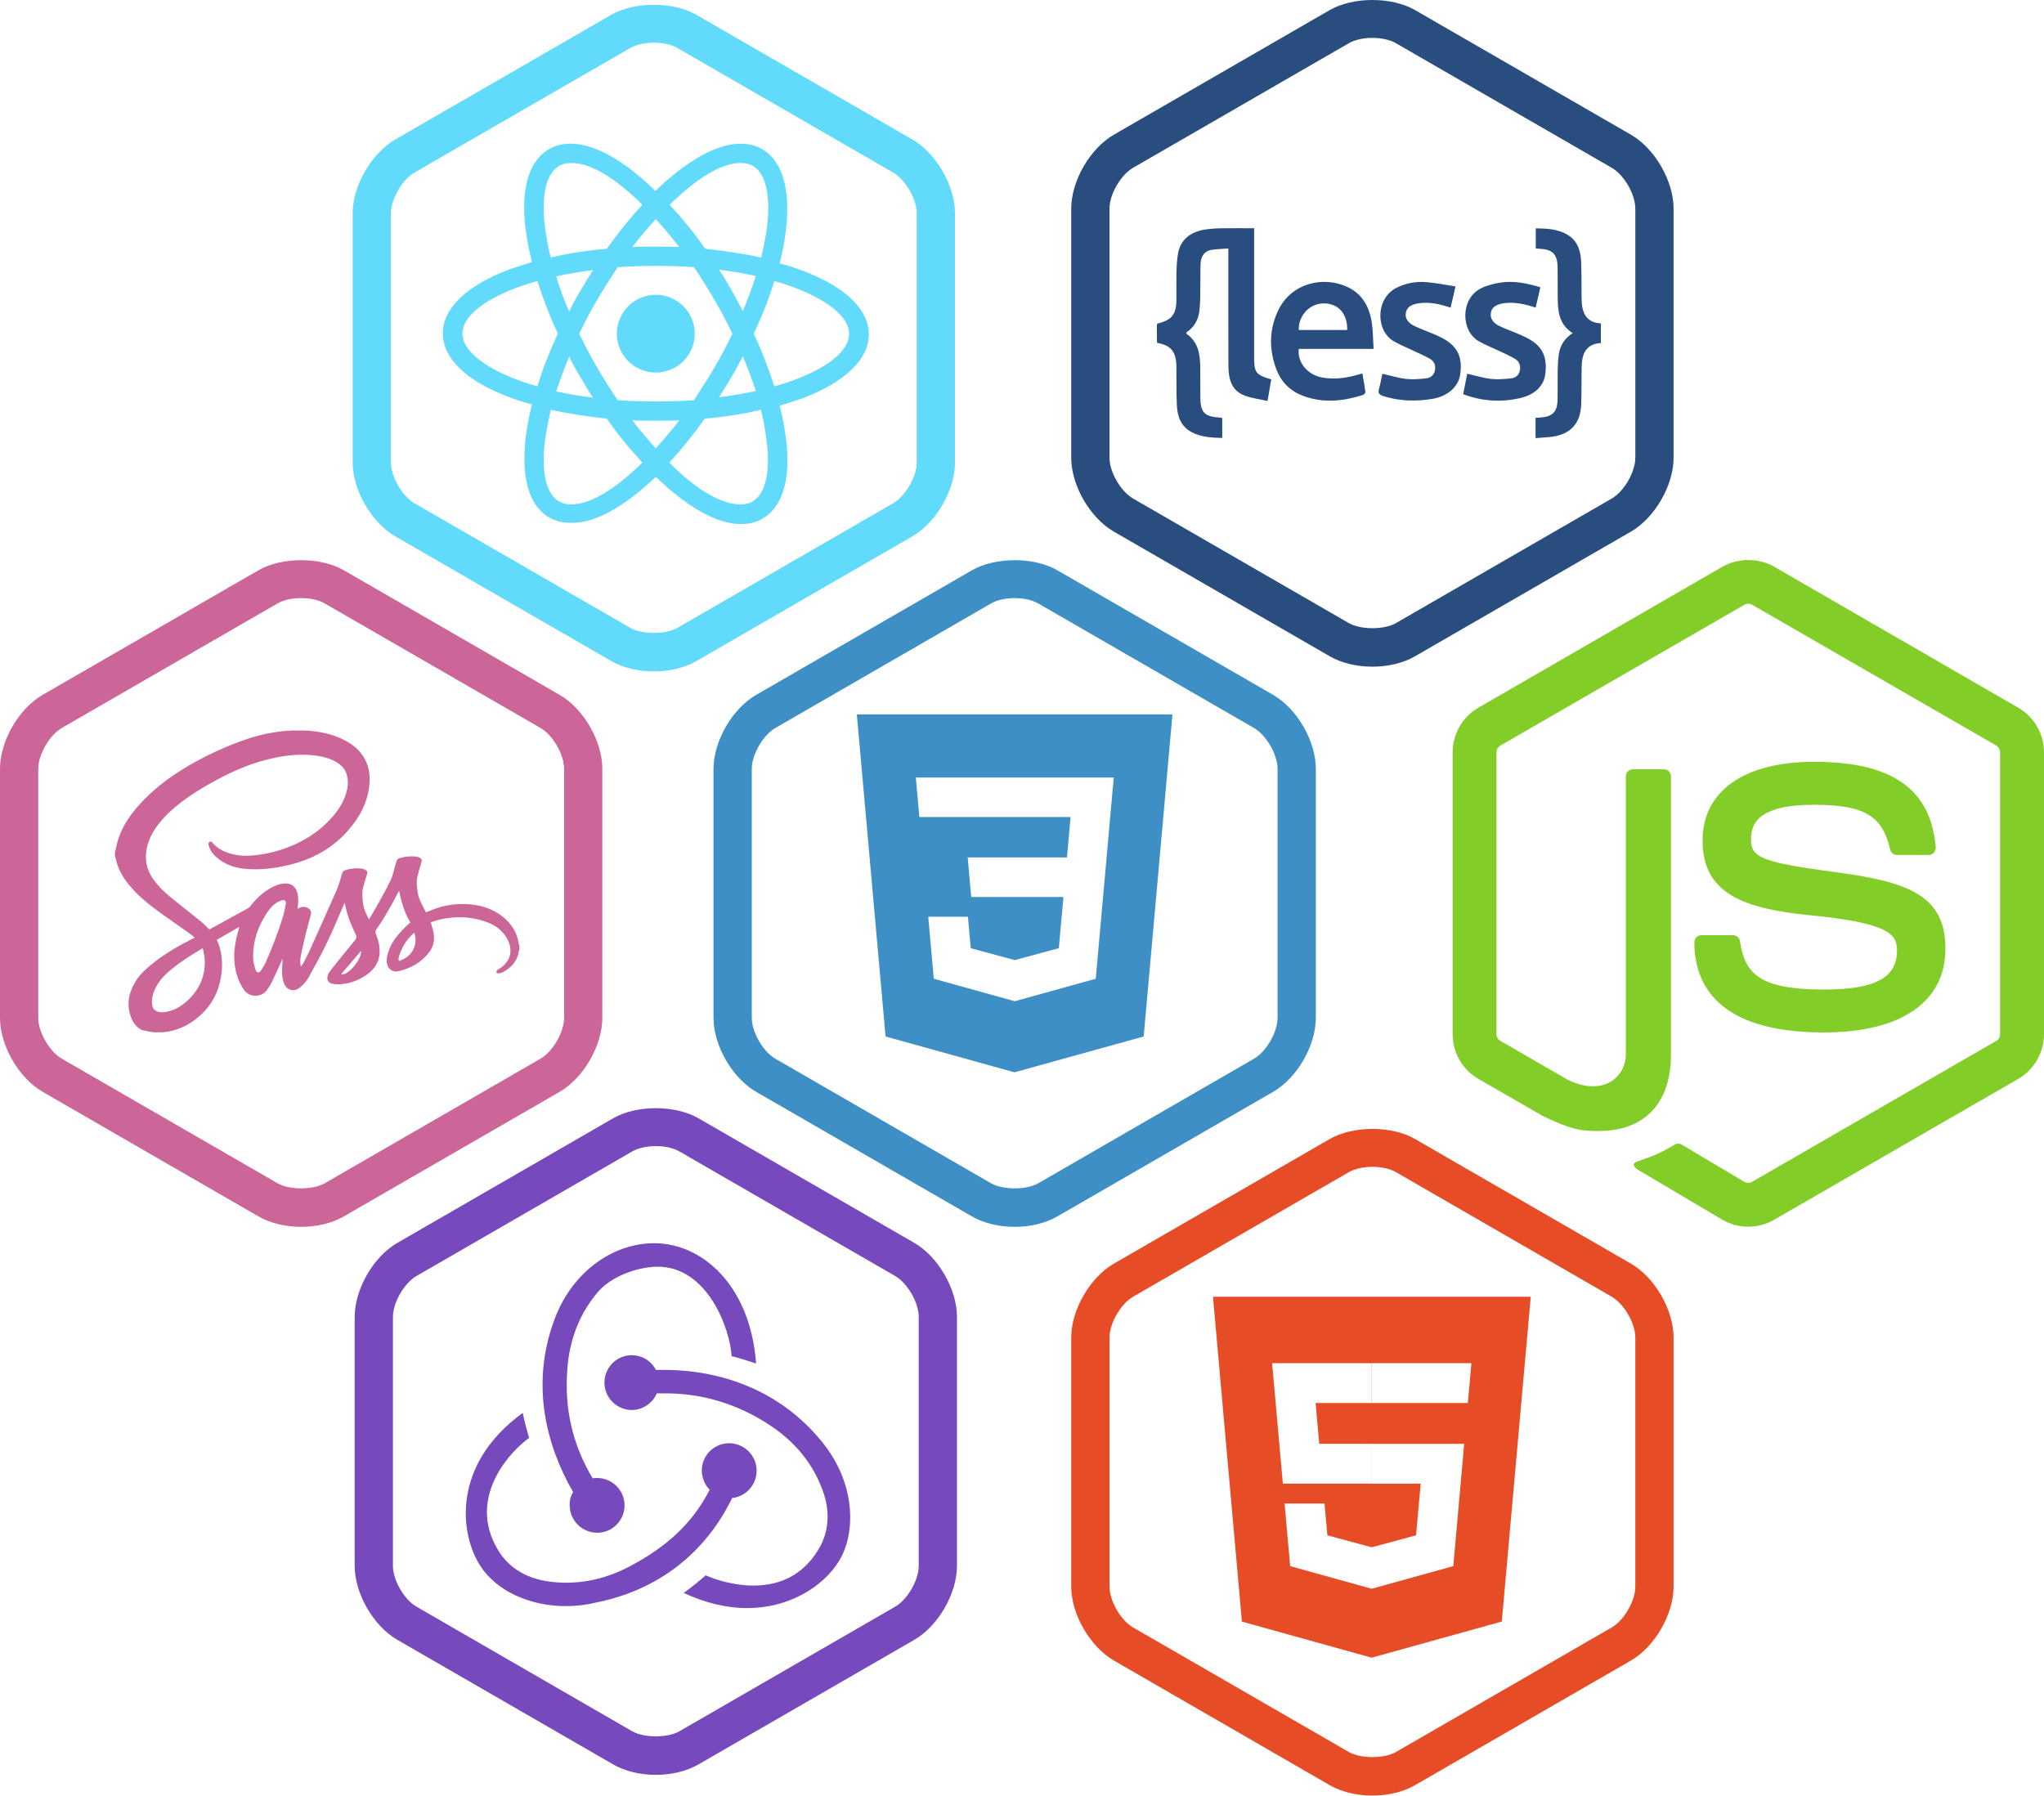
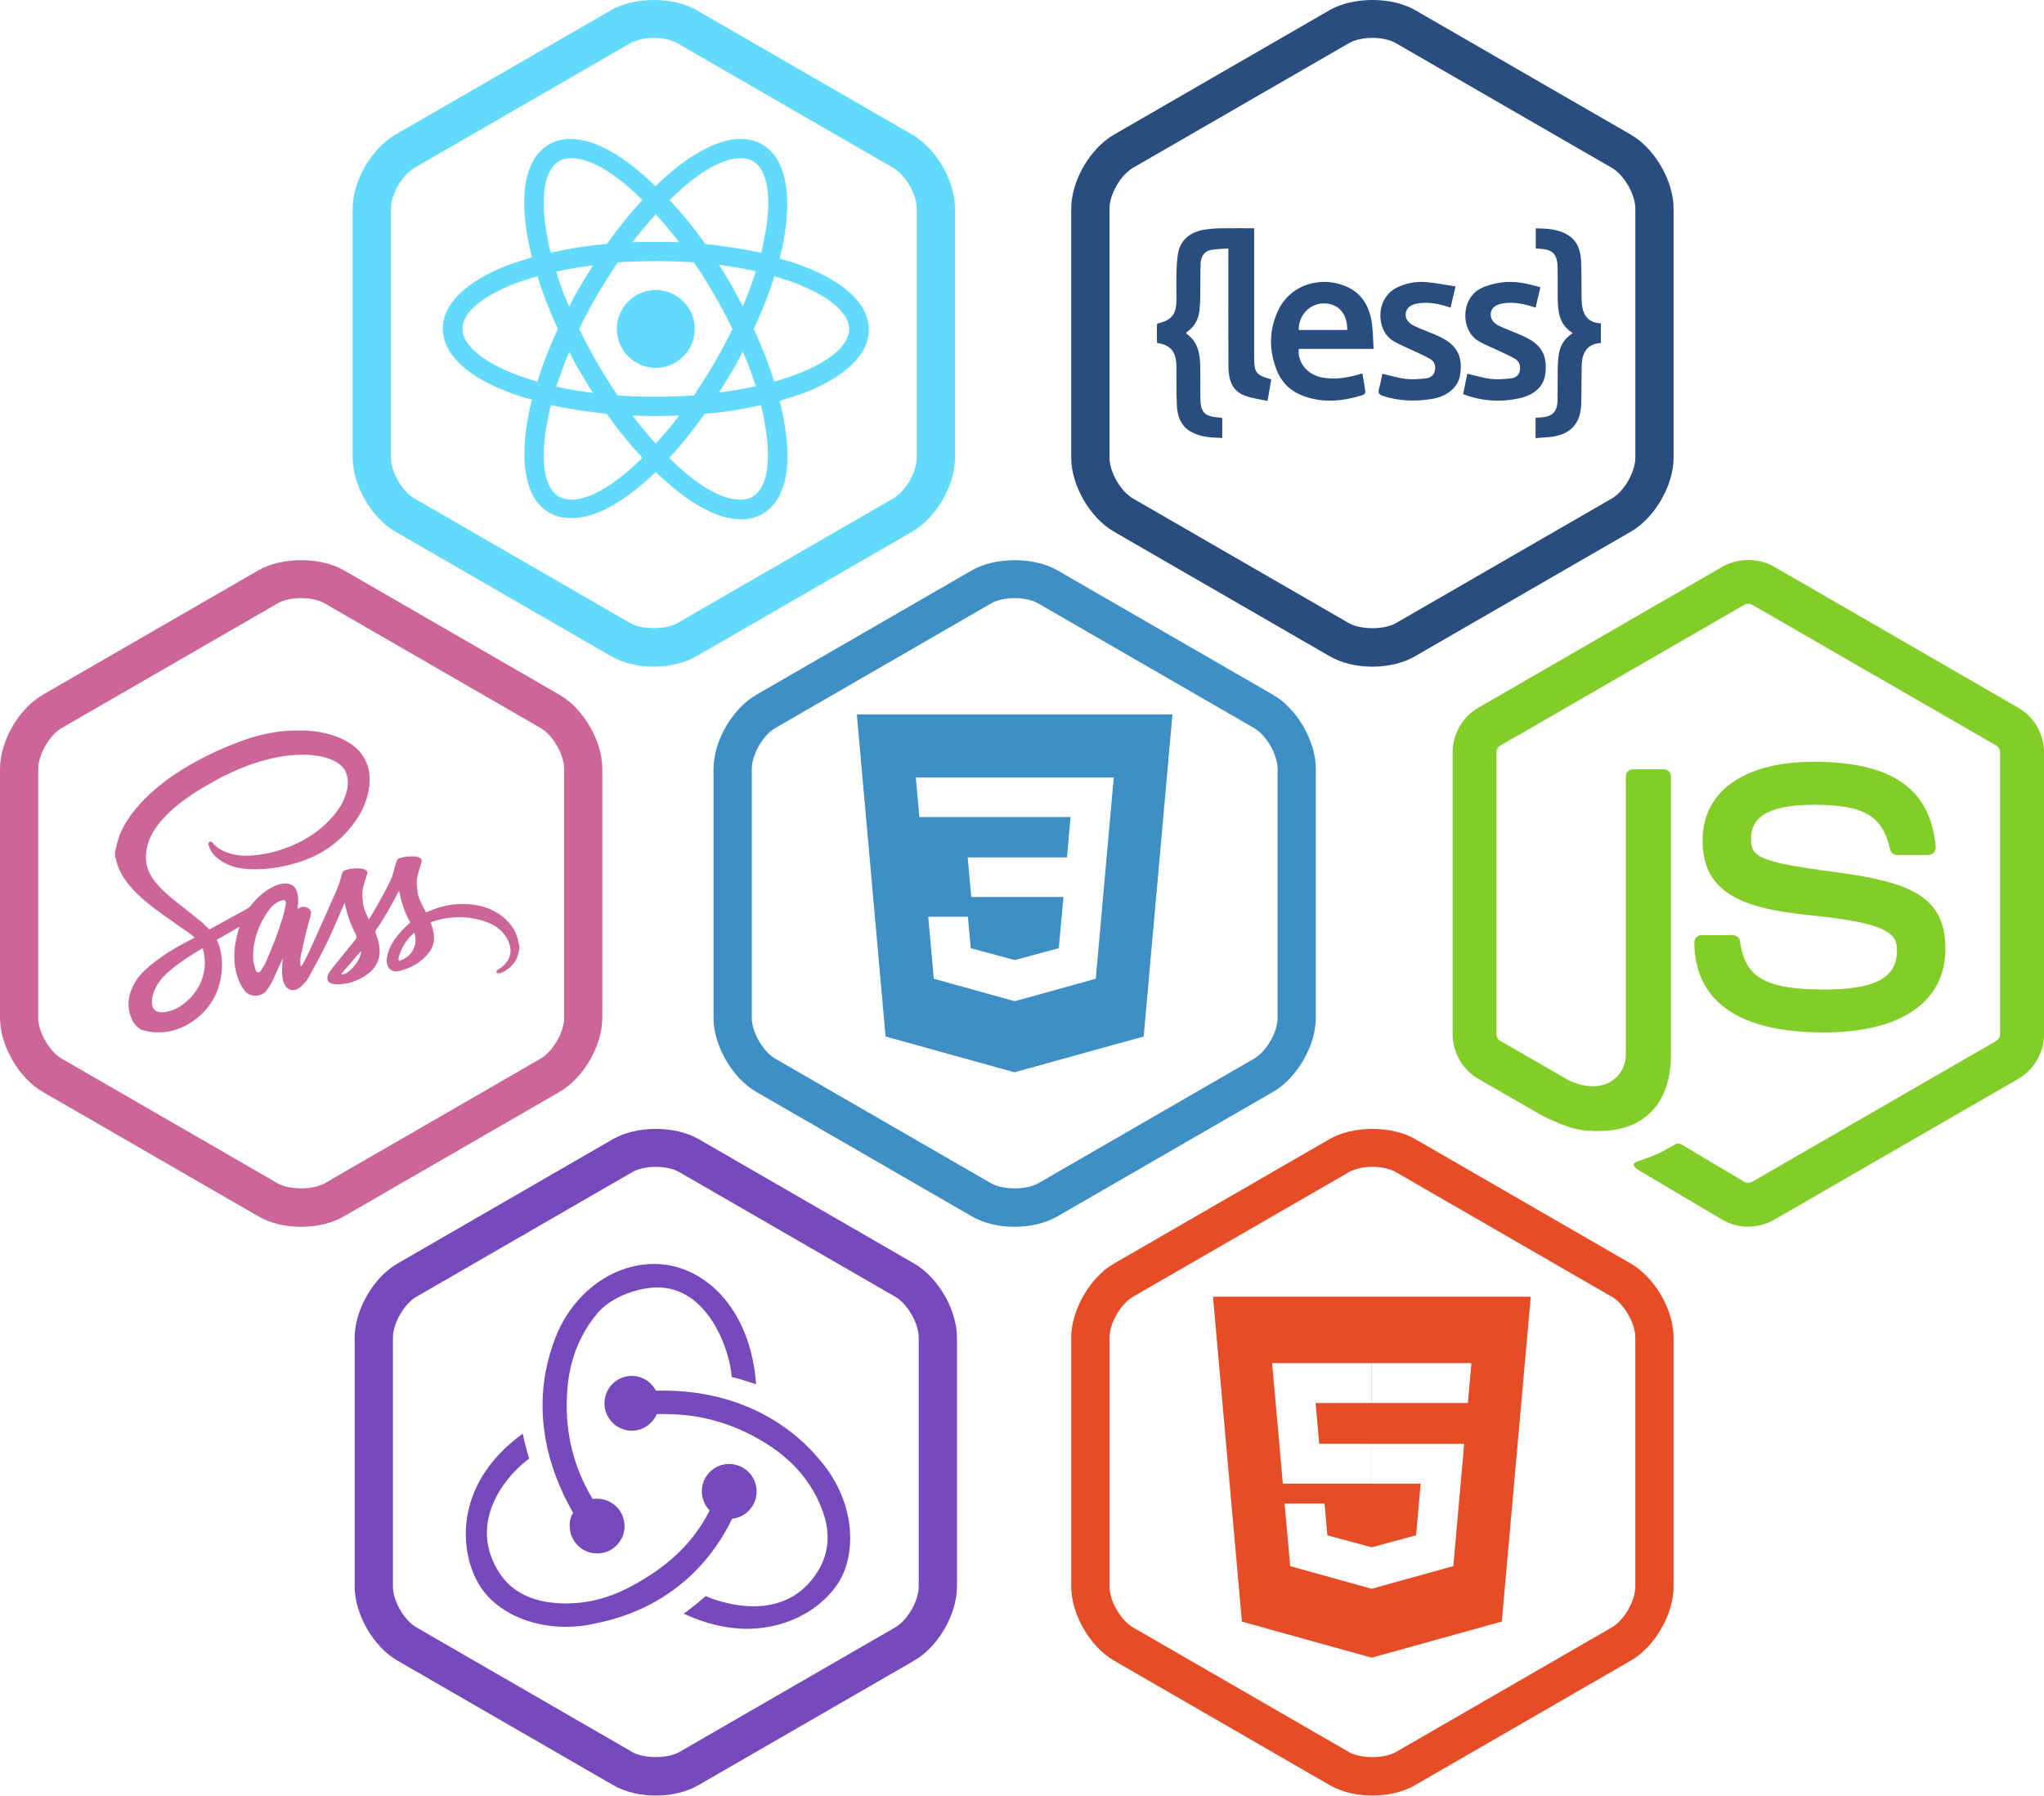
<svg xmlns="http://www.w3.org/2000/svg" version="1.1" id="Layer_1" x="0px" y="0px" width="455.273px" height="400px" viewBox="0 0 455.273 400" enable-background="new 0 0 455.273 400" xml:space="preserve">
  <g>
-     <path fill="#61DAFB" d="M145.633,149.574c-3.531,0-6.908-0.826-9.513-2.329l-48.057-27.75c-5.333-3.081-9.507-10.313-9.507-16.471   V47.531c0-6.158,4.175-13.392,9.507-16.47L136.12,3.312c5.213-3.002,13.814-3.002,19.022,0l48.054,27.749   c5.335,3.079,9.515,10.313,9.515,16.47v55.493c0,6.157-4.18,13.39-9.515,16.471l-48.054,27.75   C152.537,148.748,149.165,149.574,145.633,149.574z M145.633,9.508c-2.029,0-3.944,0.431-5.25,1.185L92.325,38.438   c-2.748,1.588-5.248,5.917-5.248,9.093v55.493c0,3.176,2.5,7.505,5.248,9.087l48.059,27.755c2.611,1.503,7.886,1.503,10.499,0   l48.051-27.755c2.756-1.582,5.258-5.911,5.258-9.087V47.531c0-3.176-2.502-7.505-5.258-9.093l-48.051-27.746   C149.576,9.938,147.667,9.508,145.633,9.508z" />
+     <path fill="#61DAFB" d="M145.633,148.513c-3.531,0-6.908-0.826-9.513-2.328l-48.057-27.75c-5.333-3.081-9.507-10.313-9.507-16.471   V46.471c0-6.158,4.175-13.392,9.507-16.47L136.12,2.252c5.213-3.002,13.814-3.002,19.022,0L203.197,30   c5.335,3.079,9.515,10.313,9.515,16.47v55.493c0,6.157-4.18,13.39-9.515,16.471l-48.054,27.75   C152.537,147.687,149.165,148.513,145.633,148.513z M145.633,8.448c-2.029,0-3.944,0.431-5.25,1.185L92.325,37.378   c-2.748,1.588-5.248,5.917-5.248,9.093v55.493c0,3.176,2.5,7.505,5.248,9.087l48.059,27.755c2.611,1.502,7.886,1.502,10.499,0   l48.051-27.755c2.756-1.582,5.258-5.911,5.258-9.087V46.471c0-3.176-2.502-7.505-5.258-9.093L150.882,9.632   C149.576,8.878,147.667,8.448,145.633,8.448z" />
    <g>
-       <path fill="#61DAFB" d="M154.746,74.333c0,4.791-3.887,8.667-8.673,8.667c-4.783,0-8.675-3.876-8.675-8.667    c0-4.786,3.892-8.668,8.675-8.668C150.859,65.665,154.746,69.547,154.746,74.333z" />
-       <path fill="#61DAFB" d="M146.072,106.212c6.807,6.618,13.512,10.536,18.922,10.536c1.771,0,3.453-0.377,4.849-1.213    c4.836-2.797,6.622-9.791,4.933-19.762c-0.277-1.771-0.649-3.545-1.113-5.412c1.863-0.558,3.541-1.117,5.219-1.674    c9.423-3.636,14.634-8.668,14.634-14.164c0-5.597-5.211-10.628-14.634-14.175c-1.678-0.644-3.355-1.214-5.219-1.673    c0.464-1.859,0.836-3.639,1.113-5.408c1.587-10.164-0.177-17.246-5.028-20.044c-1.396-0.836-3.076-1.21-4.844-1.21    c-5.319,0-12.124,3.916-18.923,10.53c-6.712-6.615-13.429-10.53-18.831-10.53c-1.771,0-3.448,0.374-4.851,1.21    c-4.843,2.798-6.604,9.795-4.932,19.765c0.277,1.769,0.654,3.542,1.122,5.405c-1.866,0.556-3.542,1.117-5.226,1.676    c-9.414,3.64-14.631,8.675-14.631,14.169c0,5.593,5.217,10.624,14.631,14.168c1.683,0.656,3.359,1.211,5.226,1.678    c-0.468,1.865-0.845,3.63-1.122,5.403c-1.583,9.979,0.181,17.067,4.932,19.763c1.408,0.841,3.079,1.221,4.851,1.221    C132.558,116.647,139.276,112.738,146.072,106.212L146.072,106.212z M140.851,93.627c1.681,0.094,3.455,0.094,5.216,0.094    c1.771,0,3.544,0,5.221-0.094c-1.677,2.241-3.449,4.289-5.221,6.243C144.292,97.916,142.532,95.868,140.851,93.627z     M129.294,84.03c0.932,1.585,1.771,3.075,2.8,4.564c-2.891-0.366-5.595-0.836-8.202-1.394c0.838-2.519,1.772-5.127,2.89-7.741    c0.75,1.493,1.58,3.073,2.513,4.559V84.03z M123.885,61.564c2.609-0.563,5.315-1.031,8.205-1.399    c-0.932,1.489-1.864,2.982-2.796,4.564c-0.943,1.587-1.779,3.077-2.513,4.66c-1.218-2.7-2.151-5.311-2.896-7.828V61.564z     M129.013,74.333c1.212-2.516,2.516-5.034,4.005-7.546c1.408-2.425,2.991-4.845,4.569-7.277c2.804-0.186,5.596-0.277,8.484-0.277    c2.982,0,5.786,0.091,8.489,0.277c1.679,2.432,3.163,4.852,4.564,7.277c1.497,2.512,2.793,5.03,4.009,7.546    c-1.216,2.516-2.512,5.033-4.009,7.553c-1.401,2.419-2.977,4.844-4.564,7.272c-2.8,0.185-5.592,0.271-8.489,0.271    c-2.98,0-5.779-0.086-8.484-0.271c-1.671-2.428-3.161-4.853-4.569-7.272C131.529,79.365,130.226,76.85,129.013,74.333    L129.013,74.333z M165.462,69.299l-2.516-4.662c-0.933-1.581-1.771-3.074-2.799-4.567c2.896,0.374,5.592,0.845,8.204,1.407    C167.516,64.086,166.577,66.689,165.462,69.299L165.462,69.299L165.462,69.299z M165.462,79.367    c1.114,2.611,2.054,5.219,2.89,7.739c-2.612,0.563-5.309,1.029-8.204,1.398c0.927-1.491,1.866-2.978,2.799-4.567    c0.847-1.395,1.682-2.979,2.516-4.563l0,0V79.367z M167.602,111.715c-0.745,0.468-1.676,0.653-2.698,0.653    c-4.567,0-10.259-3.732-15.85-9.317c2.707-2.894,5.319-6.156,7.93-9.793c4.386-0.375,8.575-1.028,12.494-1.961    c0.468,1.68,0.741,3.361,1.017,5.04C171.808,104.256,170.777,109.942,167.602,111.715L167.602,111.715z M172.458,62.59    c10.434,2.984,16.675,7.549,16.675,11.744c0,3.637-4.279,7.272-11.836,10.166c-1.487,0.552-3.161,1.116-4.837,1.575    c-1.206-3.823-2.705-7.738-4.568-11.741c1.863-4.006,3.461-7.918,4.568-11.744l0,0H172.458z M164.995,36.304    c1.021,0,1.862,0.175,2.699,0.646c3.083,1.777,4.198,7.368,2.894,15.38c-0.273,1.587-0.649,3.272-1.032,5.043    c-3.909-0.843-8.105-1.498-12.479-1.957c-2.527-3.643-5.235-6.901-7.925-9.797C154.737,40.127,160.423,36.304,164.995,36.304    L164.995,36.304z M151.288,55.038c-1.677-0.09-3.442-0.09-5.216-0.09c-1.767,0-3.541,0-5.211,0.09    c1.671-2.238,3.445-4.286,5.211-6.238C147.853,50.751,149.611,52.899,151.288,55.038L151.288,55.038z M124.538,36.951    c0.743-0.471,1.68-0.646,2.707-0.646c4.564,0,10.246,3.731,15.843,9.316c-2.704,2.891-5.316,6.149-7.921,9.797    c-4.386,0.371-8.575,1.019-12.495,1.957c-0.464-1.683-0.749-3.366-1.031-5.043c-1.298-7.913-0.272-13.505,2.894-15.38l0,0H124.538    z M119.697,86.075c-10.447-2.98-16.688-7.547-16.688-11.741c0-3.631,4.288-7.265,11.833-10.158    c1.495-0.558,3.17-1.119,4.854-1.579c1.203,3.819,2.699,7.731,4.555,11.737c-1.856,4.009-3.445,8.018-4.555,11.75V86.075z     M121.653,96.335c0.27-1.582,0.646-3.262,1.023-5.04c3.915,0.849,8.116,1.495,12.495,1.961c2.512,3.637,5.221,6.894,7.921,9.793    c-5.598,5.49-11.284,9.317-15.848,9.317c-1.026,0-1.866-0.185-2.707-0.653C121.368,109.942,120.352,104.256,121.653,96.335    L121.653,96.335z" />
+       <path fill="#61DAFB" d="M154.746,73.273c0,4.791-3.887,8.667-8.673,8.667c-4.783,0-8.675-3.876-8.675-8.667    c0-4.786,3.892-8.668,8.675-8.668C150.859,64.605,154.746,68.487,154.746,73.273z" />
+       <path fill="#61DAFB" d="M146.072,105.152c6.807,6.618,13.512,10.536,18.922,10.536c1.771,0,3.453-0.377,4.849-1.213    c4.836-2.797,6.622-9.791,4.933-19.762c-0.277-1.771-0.649-3.545-1.113-5.412c1.863-0.558,3.541-1.117,5.219-1.674    c9.423-3.636,14.634-8.668,14.634-14.164c0-5.597-5.211-10.628-14.634-14.175c-1.678-0.644-3.355-1.214-5.219-1.673    c0.464-1.859,0.836-3.639,1.113-5.408c1.587-10.164-0.177-17.246-5.028-20.044c-1.396-0.836-3.076-1.21-4.844-1.21    c-5.319,0-12.124,3.916-18.923,10.53c-6.712-6.615-13.429-10.53-18.831-10.53c-1.771,0-3.448,0.374-4.851,1.21    c-4.843,2.798-6.604,9.795-4.932,19.765c0.277,1.769,0.654,3.542,1.122,5.405c-1.866,0.556-3.542,1.117-5.226,1.676    c-9.414,3.64-14.631,8.675-14.631,14.169c0,5.593,5.217,10.624,14.631,14.168c1.683,0.656,3.359,1.211,5.226,1.678    c-0.468,1.865-0.845,3.63-1.122,5.403c-1.583,9.979,0.181,17.067,4.932,19.763c1.408,0.841,3.079,1.221,4.851,1.221    C132.558,115.587,139.276,111.678,146.072,105.152L146.072,105.152z M140.851,92.567c1.681,0.094,3.455,0.094,5.216,0.094    c1.771,0,3.544,0,5.221-0.094c-1.677,2.241-3.449,4.289-5.221,6.243C144.292,96.855,142.532,94.808,140.851,92.567z     M129.294,82.97c0.932,1.585,1.771,3.075,2.8,4.564c-2.891-0.366-5.595-0.836-8.202-1.394c0.838-2.519,1.772-5.127,2.89-7.741    c0.75,1.493,1.58,3.073,2.513,4.559V82.97z M123.885,60.504c2.609-0.563,5.315-1.031,8.205-1.399    c-0.932,1.489-1.864,2.982-2.796,4.564c-0.943,1.587-1.779,3.077-2.513,4.66c-1.218-2.7-2.151-5.311-2.896-7.828V60.504z     M129.013,73.273c1.212-2.516,2.516-5.034,4.005-7.546c1.408-2.425,2.991-4.845,4.569-7.277c2.804-0.186,5.596-0.277,8.484-0.277    c2.982,0,5.786,0.091,8.489,0.277c1.679,2.432,3.163,4.852,4.564,7.277c1.497,2.512,2.793,5.03,4.009,7.546    c-1.216,2.516-2.512,5.033-4.009,7.553c-1.401,2.419-2.977,4.844-4.564,7.272c-2.8,0.185-5.592,0.271-8.489,0.271    c-2.98,0-5.779-0.086-8.484-0.271c-1.671-2.428-3.161-4.853-4.569-7.272C131.529,78.305,130.226,75.79,129.013,73.273    L129.013,73.273z M165.462,68.239l-2.516-4.662c-0.933-1.581-1.771-3.074-2.799-4.567c2.896,0.374,5.592,0.845,8.204,1.407    C167.516,63.026,166.577,65.629,165.462,68.239L165.462,68.239L165.462,68.239z M165.462,78.307    c1.114,2.611,2.054,5.219,2.89,7.739c-2.612,0.563-5.309,1.029-8.204,1.398c0.927-1.491,1.866-2.978,2.799-4.567    c0.847-1.395,1.682-2.979,2.516-4.563l0,0V78.307z M167.602,110.655c-0.745,0.468-1.676,0.653-2.698,0.653    c-4.567,0-10.259-3.732-15.85-9.317c2.707-2.894,5.319-6.156,7.93-9.793c4.386-0.375,8.575-1.028,12.494-1.961    c0.468,1.68,0.741,3.361,1.017,5.04C171.808,103.196,170.777,108.882,167.602,110.655L167.602,110.655z M172.458,61.53    c10.434,2.984,16.675,7.549,16.675,11.744c0,3.637-4.279,7.272-11.836,10.166c-1.487,0.552-3.161,1.116-4.837,1.575    c-1.206-3.823-2.705-7.738-4.568-11.741c1.863-4.006,3.461-7.918,4.568-11.744l0,0H172.458z M164.995,35.244    c1.021,0,1.862,0.175,2.699,0.646c3.083,1.777,4.198,7.368,2.894,15.38c-0.273,1.587-0.649,3.272-1.032,5.043    c-3.909-0.843-8.105-1.498-12.479-1.957c-2.527-3.643-5.235-6.901-7.925-9.797C154.737,39.067,160.423,35.244,164.995,35.244    L164.995,35.244z M151.288,53.978c-1.677-0.09-3.442-0.09-5.216-0.09c-1.767,0-3.541,0-5.211,0.09    c1.671-2.238,3.445-4.286,5.211-6.238C147.853,49.691,149.611,51.839,151.288,53.978L151.288,53.978z M124.538,35.891    c0.743-0.471,1.68-0.646,2.707-0.646c4.564,0,10.246,3.731,15.843,9.316c-2.704,2.891-5.316,6.149-7.921,9.797    c-4.386,0.371-8.575,1.019-12.495,1.957c-0.464-1.683-0.749-3.366-1.031-5.043c-1.298-7.913-0.272-13.505,2.894-15.38l0,0H124.538    z M119.697,85.015c-10.447-2.98-16.688-7.547-16.688-11.741c0-3.631,4.288-7.265,11.833-10.158    c1.495-0.558,3.17-1.119,4.854-1.579c1.203,3.819,2.699,7.731,4.555,11.737c-1.856,4.009-3.445,8.018-4.555,11.75V85.015z     M121.653,95.275c0.27-1.582,0.646-3.262,1.023-5.04c3.915,0.849,8.116,1.495,12.495,1.961c2.512,3.637,5.221,6.894,7.921,9.793    c-5.598,5.49-11.284,9.317-15.848,9.317c-1.026,0-1.866-0.185-2.707-0.653C121.368,108.882,120.352,103.196,121.653,95.275    L121.653,95.275z" />
    </g>
  </g>
  <g>
-     <path fill="#764ABC" d="M146.074,395.383c-3.532,0-6.911-0.824-9.507-2.331l-48.061-27.746C83.175,362.233,79,354.995,79,348.833   v-55.492c0-6.155,4.175-13.388,9.507-16.468l48.061-27.751c5.197-3.003,13.814-3.003,19.017,0l48.059,27.751   c5.328,3.08,9.507,10.313,9.507,16.468v55.492c0,6.161-4.179,13.399-9.507,16.473l-48.059,27.746   C152.982,394.559,149.604,395.383,146.074,395.383z M146.074,255.319c-2.029,0-3.94,0.433-5.25,1.185l-48.056,27.748   c-2.748,1.586-5.247,5.916-5.247,9.09v55.492c0,3.178,2.499,7.507,5.247,9.087l48.056,27.755c2.615,1.503,7.887,1.503,10.498,0   l48.061-27.755c2.745-1.58,5.247-5.909,5.247-9.087v-55.492c0-3.174-2.502-7.504-5.247-9.09l-48.061-27.748   C150.015,255.751,148.103,255.319,146.074,255.319z" />
+     <path fill="#764ABC" d="M146.074,400c-3.532,0-6.911-0.824-9.507-2.331l-48.061-27.746C83.175,366.85,79,359.612,79,353.451   v-55.492c0-6.155,4.175-13.388,9.507-16.468l48.061-27.751c5.197-3.003,13.814-3.003,19.017,0l48.059,27.751   c5.328,3.08,9.507,10.313,9.507,16.468v55.492c0,6.161-4.179,13.399-9.507,16.473l-48.059,27.746   C152.982,399.176,149.604,400,146.074,400z M146.074,259.936c-2.029,0-3.94,0.433-5.25,1.185l-48.056,27.748   c-2.748,1.586-5.247,5.916-5.247,9.09v55.492c0,3.178,2.499,7.507,5.247,9.087l48.056,27.755c2.615,1.503,7.887,1.503,10.498,0   l48.061-27.755c2.745-1.58,5.247-5.909,5.247-9.087v-55.492c0-3.174-2.502-7.504-5.247-9.09l-48.061-27.748   C150.015,260.369,148.103,259.936,146.074,259.936z" />
    <g>
      <g>
-         <path fill="#764ABC" d="M163.074,333.712c3.16-0.327,5.556-3.047,5.45-6.314c-0.111-3.271-2.839-5.887-6.102-5.887h-0.222     c-3.372,0.116-5.993,2.94-5.883,6.317c0.113,1.64,0.764,3.052,1.747,4.04c-3.704,7.294-9.373,12.63-17.869,17.102     c-5.778,3.049-11.769,4.14-17.758,3.373c-4.906-0.65-8.72-2.831-11.12-6.429c-3.482-5.336-3.812-11.105-0.869-16.89     c2.072-4.135,5.34-7.189,7.409-8.713c-0.434-1.419-1.091-3.813-1.417-5.558c-15.793,11.44-14.164,26.917-9.369,34.216     c3.596,5.444,10.897,8.823,18.96,8.823c2.178,0,4.358-0.221,6.536-0.759C146.51,354.311,157.082,346.03,163.074,333.712z" />
-         <path fill="#764ABC" d="M182.251,320.201c-8.281-9.695-20.484-15.029-34.432-15.029h-1.741c-0.981-1.965-3.054-3.272-5.339-3.272     h-0.22c-3.376,0.109-5.991,2.936-5.883,6.321c0.111,3.267,2.835,5.882,6.103,5.882h0.217c2.399-0.108,4.468-1.636,5.336-3.705     h1.959c8.286,0,16.128,2.404,23.208,7.082c5.455,3.595,9.375,8.276,11.551,13.952c1.856,4.57,1.745,9.037-0.213,12.85     c-3.051,5.774-8.174,8.938-14.932,8.938c-4.356,0-8.497-1.309-10.679-2.283c-1.195,1.084-3.375,2.824-4.902,3.922     c4.688,2.178,9.481,3.373,14.058,3.373c10.461,0,18.192-5.773,21.136-11.55C190.642,340.361,190.425,329.468,182.251,320.201z" />
-         <path fill="#764ABC" d="M126.901,335.568c0.109,3.269,2.833,5.878,6.1,5.878h0.218c3.379-0.108,5.993-2.938,5.888-6.315     c-0.114-3.262-2.832-5.88-6.106-5.88h-0.216c-0.218,0-0.548,0-0.761,0.106c-4.471-7.414-6.32-15.468-5.669-24.186     c0.437-6.539,2.618-12.205,6.43-16.891c3.159-4.033,9.262-5.994,13.402-6.096c11.546-0.223,16.458,14.157,16.779,19.934     c1.414,0.325,3.809,1.088,5.446,1.635c-1.309-17.652-12.205-26.804-22.665-26.804c-9.804,0-18.847,7.085-22.443,17.538     c-5.014,13.955-1.745,27.348,4.36,37.924C127.12,333.17,126.792,334.367,126.901,335.568z" />
+         <path fill="#764ABC" d="M163.074,338.33c3.16-0.327,5.556-3.047,5.45-6.314c-0.111-3.271-2.839-5.887-6.102-5.887h-0.222     c-3.372,0.116-5.993,2.94-5.883,6.317c0.113,1.64,0.764,3.052,1.747,4.04c-3.704,7.294-9.373,12.63-17.869,17.102     c-5.778,3.049-11.769,4.14-17.758,3.373c-4.906-0.65-8.72-2.831-11.12-6.429c-3.482-5.336-3.812-11.105-0.869-16.89     c2.072-4.135,5.34-7.189,7.409-8.713c-0.434-1.419-1.091-3.813-1.417-5.558c-15.793,11.44-14.164,26.917-9.369,34.216     c3.596,5.444,10.897,8.823,18.96,8.823c2.178,0,4.358-0.221,6.536-0.759C146.51,358.928,157.082,350.647,163.074,338.33z" />
+         <path fill="#764ABC" d="M182.251,324.818c-8.281-9.695-20.484-15.029-34.432-15.029h-1.741c-0.981-1.965-3.054-3.272-5.339-3.272     h-0.22c-3.376,0.109-5.991,2.936-5.883,6.321c0.111,3.267,2.835,5.882,6.103,5.882h0.217c2.399-0.108,4.468-1.636,5.336-3.705     h1.959c8.286,0,16.128,2.404,23.208,7.082c5.455,3.595,9.375,8.276,11.551,13.952c1.856,4.57,1.745,9.037-0.213,12.85     c-3.051,5.774-8.174,8.938-14.932,8.938c-4.356,0-8.497-1.309-10.679-2.283c-1.195,1.084-3.375,2.824-4.902,3.922     c4.688,2.178,9.481,3.373,14.058,3.373c10.461,0,18.192-5.773,21.136-11.55C190.642,344.978,190.425,334.085,182.251,324.818z" />
+         <path fill="#764ABC" d="M126.901,340.185c0.109,3.269,2.833,5.878,6.1,5.878h0.218c3.379-0.108,5.993-2.938,5.888-6.315     c-0.114-3.262-2.832-5.88-6.106-5.88h-0.216c-0.218,0-0.548,0-0.761,0.106c-4.471-7.414-6.32-15.468-5.669-24.186     c0.437-6.539,2.618-12.205,6.43-16.891c3.159-4.033,9.262-5.994,13.402-6.096c11.546-0.223,16.458,14.157,16.779,19.934     c1.414,0.325,3.809,1.088,5.446,1.635c-1.309-17.652-12.205-26.804-22.665-26.804c-9.804,0-18.847,7.085-22.443,17.538     c-5.014,13.955-1.745,27.348,4.36,37.924C127.12,337.788,126.792,338.984,126.901,340.185z" />
      </g>
    </g>
  </g>
  <g>
    <path fill="#E64D26" d="M305.688,400c-3.531,0-6.909-0.827-9.513-2.323l-48.057-27.753c-5.331-3.08-9.515-10.312-9.515-16.471   v-55.495c0-6.158,4.184-13.392,9.515-16.468l48.057-27.749c5.204-3.005,13.818-3.005,19.017,0l48.063,27.749   c5.335,3.076,9.509,10.31,9.509,16.468v55.495c0,6.159-4.174,13.391-9.509,16.471l-48.063,27.753   C312.594,399.173,309.215,400,305.688,400z M305.688,259.937c-2.032,0-3.944,0.429-5.249,1.182l-48.062,27.751   c-2.747,1.586-5.249,5.914-5.249,9.089v55.495c0,3.173,2.502,7.509,5.249,9.091l48.062,27.748c2.608,1.512,7.882,1.512,10.495,0   l48.059-27.748c2.752-1.582,5.252-5.918,5.252-9.091v-55.495c0-3.175-2.5-7.503-5.249-9.089l-48.062-27.751   C309.626,260.366,307.717,259.937,305.688,259.937z" />
    <g>
      <path fill="#E64D26" d="M270.175,288.879l6.442,72.365l28.901,8.038l28.988-8.052l6.448-72.352h-70.783H270.175z M283.556,306.05    l-0.212-2.383h22.192v8.878h-12.504l0.806,9.088h11.698v8.871h-19.799L283.556,306.05L283.556,306.05z M325.918,324.021    l-2.083,23.363l-0.133,1.499l-18.184,5.044l-18.15-5.044l-1.244-13.937h8.896l0.634,7.078l9.878,2.665l9.874-2.674l1.035-11.5    h-10.89v-8.878h20.571l-0.214,2.383H325.918z M327.525,306.05l-0.403,4.501l-0.183,2.001H305.57v-8.878h22.165L327.525,306.05z" />
    </g>
  </g>
  <g>
    <path fill="#3D8FC6" d="M226,273.303c-3.532,0-6.905-0.821-9.511-2.323l-48.053-27.749c-5.335-3.078-9.51-10.313-9.51-16.474   v-55.492c0-6.157,4.175-13.393,9.51-16.472l48.053-27.75c5.208-3.001,13.809-3.001,19.024,0l48.055,27.75   c5.341,3.079,9.515,10.314,9.515,16.472v55.492c0,6.161-4.174,13.396-9.515,16.474l-48.055,27.749   C232.908,272.482,229.529,273.303,226,273.303z M226,133.24c-2.025,0-3.948,0.435-5.249,1.185l-48.051,27.75   c-2.753,1.584-5.249,5.918-5.249,9.091v55.492c0,3.174,2.496,7.51,5.249,9.092l48.051,27.752c2.614,1.507,7.885,1.507,10.497,0   l48.06-27.752c2.753-1.582,5.253-5.918,5.253-9.092v-55.492c0-3.173-2.5-7.507-5.253-9.091l-48.06-27.75   C229.944,133.675,228.029,133.24,226,133.24z" />
    <g>
      <path fill="#3D8FC6" d="M226.055,213.872L226.055,213.872z M190.85,159.153l6.399,71.751l28.706,7.971l28.786-7.977l6.407-71.745    H190.85z M247.859,175.57l-2.164,24.242l0,0l-1.499,16.733l-0.128,1.49l-18.049,5.006l-18.031-5.006l-1.233-13.82h8.835    l0.631,7.018l9.808,2.645l0.025-0.006h0.002l9.781-2.645l1.033-11.408h-20.537l-0.184-1.977l-0.399-4.458l-0.207-2.374h22.113    l0.798-9.002h-33.671l-0.183-1.975l-0.402-4.462l-0.204-2.367h44.082l-0.217,2.367V175.57z" />
    </g>
  </g>
  <g>
    <path fill="#83CD29" d="M389.383,273.27c-1.982,0-3.963-0.514-5.708-1.523l-18.169-10.757c-2.713-1.512-1.387-2.055-0.493-2.362   c3.618-1.255,4.354-1.541,8.21-3.74c0.409-0.222,0.938-0.138,1.363,0.103l13.958,8.292c0.511,0.282,1.218,0.282,1.69,0   l54.424-31.411c0.504-0.284,0.829-0.875,0.829-1.472v-62.81c0-0.616-0.325-1.188-0.843-1.502l-54.399-31.38   c-0.508-0.293-1.177-0.293-1.68,0l-54.39,31.391c-0.526,0.304-0.859,0.896-0.859,1.491v62.815c0,0.602,0.333,1.166,0.854,1.455   l14.911,8.613c8.09,4.04,13.048-0.721,13.048-5.508v-62.012c0-0.884,0.707-1.573,1.584-1.573h6.899   c0.857,0,1.572,0.689,1.572,1.573v62.012c0,10.787-5.878,16.99-16.112,16.99c-3.145,0-5.624,0-12.538-3.406l-14.271-8.219   c-3.521-2.042-5.704-5.854-5.704-9.932v-62.81c0-4.081,2.183-7.881,5.704-9.92l54.43-31.446c3.445-1.954,8.021-1.954,11.435,0   l54.429,31.446c3.525,2.04,5.715,5.839,5.715,9.92v62.81c0,4.078-2.189,7.875-5.715,9.932l-54.429,31.416   c-1.739,1.01-3.719,1.523-5.728,1.523H389.383z M406.201,229.999c-23.825,0-28.81-10.932-28.81-20.107   c0-0.867,0.692-1.565,1.563-1.565h7.038c0.784,0,1.447,0.565,1.563,1.328c1.06,7.164,4.219,10.784,18.637,10.784   c11.46,0,16.334-2.594,16.334-8.673c0-3.505-1.376-6.104-19.193-7.856c-14.889-1.472-24.108-4.762-24.108-16.676   c0-10.981,9.263-17.53,24.776-17.53c17.44,0,26.062,6.051,27.155,19.04c0.043,0.445-0.12,0.874-0.419,1.209   c-0.295,0.32-0.709,0.504-1.147,0.504h-7.071c-0.729,0-1.374-0.513-1.519-1.228c-1.706-7.542-5.825-9.952-17.01-9.952   c-12.515,0-13.973,4.365-13.973,7.632c0,3.963,1.72,5.115,18.624,7.349c16.719,2.205,24.674,5.341,24.674,17.091   c0,11.861-9.886,18.651-27.123,18.651H406.201z" />
  </g>
  <g>
    <path fill="#2A4D80" d="M305.682,148.515c-3.527,0-6.909-0.823-9.511-2.324l-48.062-27.753c-5.333-3.078-9.508-10.313-9.508-16.467   V46.469c0-6.157,4.175-13.39,9.508-16.47l48.062-27.751c5.203-2.997,13.822-2.997,19.021,0l48.064,27.751   c5.331,3.08,9.513,10.313,9.513,16.47v55.501c0,6.153-4.182,13.389-9.513,16.467l-48.064,27.753   C312.594,147.692,309.214,148.515,305.682,148.515z M305.682,8.439c-2.026,0-3.938,0.432-5.249,1.19l-48.061,27.751   c-2.748,1.586-5.25,5.916-5.25,9.088v55.501c0,3.167,2.502,7.501,5.25,9.089l48.061,27.747c2.612,1.515,7.884,1.515,10.501,0   l48.062-27.747c2.752-1.588,5.25-5.922,5.25-9.089V46.469c0-3.172-2.498-7.502-5.25-9.088L310.934,9.63   C309.625,8.871,307.713,8.439,305.682,8.439z" />
    <g>
      <path fill="#2A4D80" d="M279.342,50.855v28.707c0,3.456,0.376,3.963,3.81,4.947l-0.825,4.813    c-1.828-0.414-3.593-0.603-5.187-1.231c-3.034-1.194-3.518-3.947-3.529-6.781c-0.037-8.114-0.015-16.234-0.015-24.342v-1.608    c-1.397,0.11-2.681,0.098-3.915,0.333c-1.415,0.269-2.229,1.44-2.273,3.144c-0.067,2.38-0.023,4.759-0.067,7.145    c-0.015,1.084-0.068,2.185-0.188,3.263c-0.252,2.037-1.195,3.695-2.907,4.804c0.019,0.155-0.008,0.268,0.032,0.298    c2.576,1.797,3.015,4.493,3.063,7.336c0.038,2.26,0,4.533,0.019,6.789c0.01,3.415,0.899,4.333,4.33,4.551l0.546,0.081v4.458    c-2.369-0.063-4.702-0.161-6.825-1.301c-2.369-1.267-3.162-3.468-3.28-5.948c-0.125-2.572-0.077-5.149-0.1-7.716    c0-0.476,0.011-0.941-0.014-1.411c-0.167-2.985-1.329-4.293-4.273-4.801c-0.017-0.134-0.057-0.281-0.057-0.434    c-0.01-1.243-0.004-2.492-0.004-3.702l0.207-0.192c3.09-0.744,4.104-2.003,4.141-5.226c0.022-2.069-0.036-4.133,0.011-6.207    c0.044-1.401,0.104-2.814,0.353-4.186c0.546-3.034,2.753-4.869,6.283-5.345c1.045-0.132,2.095-0.224,3.142-0.235    c2.455-0.038,4.909-0.014,7.524-0.014l0,0V50.855z M289.284,77.736c-0.363,3.001,1.955,5.756,5.164,6.355    c3.033,0.562,5.969,0.041,8.998-0.909c0.244,1.409,0.507,2.766,0.68,4.134c0.032,0.216-0.327,0.614-0.588,0.694    c-4.447,1.389-8.934,1.851-13.396,0.136c-2.757-1.053-4.744-3.021-5.812-5.774c-1.668-4.374-1.694-8.778,0.294-13.067    c2.885-6.265,10.097-7.89,15.489-5.381c3.269,1.517,4.847,4.339,5.402,7.721c0.319,1.946,0.293,3.931,0.437,6.085    c-5.726-0.001-11.206-0.001-16.659-0.001l0,0L289.284,77.736z M300.073,73.511c0.068-3.658-2.004-5.942-5.254-5.92    c-3.1,0.018-5.619,2.672-5.545,5.92H300.073z M342.026,97.601V93.08l1.298-0.091c2.444-0.198,3.524-1.282,3.594-3.722    c0.058-2.339,0-4.682,0.039-7.017c0.023-1.126,0.094-2.271,0.257-3.384c0.288-1.931,1.271-3.479,3.082-4.653    c-3.205-2.034-3.311-5.132-3.344-8.255c-0.021-2.151,0.028-4.296-0.018-6.439c-0.056-2.916-1.136-3.98-4.056-4.105l-0.804-0.06    v-4.494c2.534,0.056,5.052,0.134,7.277,1.573c2.067,1.339,2.716,3.469,2.819,5.749c0.12,2.765,0.062,5.539,0.104,8.305    c0.021,0.816,0.06,1.655,0.273,2.435c0.529,2.001,1.916,3.04,4.026,3.11v4.382c-2.015,0.088-3.458,1.051-4.001,3.056    c-0.215,0.776-0.266,1.619-0.285,2.426c-0.056,2.732,0,5.467-0.095,8.189c-0.159,4.327-2.439,6.736-6.749,7.24    c-1.108,0.127-2.23,0.177-3.411,0.274l0,0L342.026,97.601z M343.091,64.003l-1.045,4.528c-2.412-0.797-4.79-1.345-7.28-0.949    c-1.564,0.256-2.495,0.943-2.688,2.039c-0.217,1.19,0.368,2.25,1.806,2.961c1.22,0.6,2.51,1.05,3.765,1.582    c0.752,0.318,1.51,0.628,2.234,1c3.525,1.751,4.74,4,4.341,7.963c-0.283,2.78-2.281,4.826-5.803,5.599    c-4.195,0.917-8.347,0.664-12.528-0.913l0.919-4.562c1.805,0.412,3.513,0.945,5.262,1.159c1.448,0.169,2.954,0.032,4.423-0.112    c0.961-0.097,1.77-0.591,2.008-1.672c0.245-1.118-0.073-2.088-1.012-2.661c-1.153-0.702-2.424-1.229-3.647-1.821    c-1.471-0.702-3.003-1.294-4.423-2.099c-4.167-2.354-4.122-9.638,0.511-11.846c1.367-0.66,2.927-1.055,4.442-1.271    C337.313,62.511,340.167,63.118,343.091,64.003L343.091,64.003z M324.195,63.802l-1.091,4.74    c-2.409-0.825-4.753-1.339-7.213-0.961c-1.644,0.249-2.563,0.946-2.757,2.097c-0.207,1.173,0.388,2.202,1.873,2.926    c1.294,0.627,2.655,1.104,3.981,1.665c0.645,0.274,1.291,0.552,1.92,0.863c3.646,1.815,4.919,4.262,4.332,8.29    c-0.391,2.774-2.813,4.905-6.373,5.465c-3.627,0.567-7.22,0.474-10.76-0.654c-0.863-0.277-1.227-0.614-0.963-1.566    c0.317-1.109,0.507-2.257,0.758-3.409c1.785,0.406,3.502,0.941,5.248,1.151c1.449,0.168,2.956,0.03,4.422-0.113    c1.027-0.102,1.823-0.681,2.042-1.799c0.21-1.078-0.164-2.016-1.057-2.53c-1.344-0.778-2.789-1.372-4.19-2.043    c-1.295-0.62-2.64-1.161-3.879-1.874c-4.171-2.396-4.113-9.617,0.596-11.953c2.097-1.043,4.303-1.43,6.578-1.251    c2.145,0.173,4.269,0.614,6.54,0.957l0,0H324.195z" />
    </g>
  </g>
  <g>
    <path fill="#CC6699" d="M67.078,273.303c-3.527,0-6.903-0.825-9.509-2.326L9.506,243.23C4.174,240.147,0,232.914,0,226.756v-55.494   c0-6.156,4.174-13.394,9.506-16.473l48.063-27.75c5.199-2.998,13.819-2.998,19.02,0l48.057,27.75   c5.336,3.079,9.513,10.316,9.513,16.473v55.494c0,6.157-4.177,13.391-9.513,16.474l-48.057,27.747   C73.981,272.478,70.611,273.303,67.078,273.303z M67.078,133.235c-2.028,0-3.942,0.429-5.251,1.187L13.769,162.17   c-2.744,1.585-5.249,5.92-5.249,9.092v55.494c0,3.176,2.505,7.505,5.249,9.09l48.058,27.75c2.614,1.512,7.888,1.512,10.501,0   l48.062-27.75c2.749-1.585,5.255-5.914,5.255-9.09v-55.494c0-3.172-2.506-7.507-5.255-9.092l-48.062-27.748   C71.023,133.665,69.11,133.235,67.078,133.235z" />
    <g>
      <path fill="#CC6699" d="M115.55,210.36c-0.312-2.619-1.661-4.65-3.688-6.234c-2.358-1.846-5.119-2.602-8.056-2.726    c-2.395-0.1-4.733,0.257-6.998,1.082c-0.649,0.228-1.275,0.513-1.921,0.763c-0.092-0.155-0.182-0.299-0.256-0.455    c-0.668-1.366-1.467-2.666-1.64-4.229c-0.13-1.109-0.289-2.214-0.023-3.31c0.252-1.053,0.588-2.091,0.893-3.135    c0.16-0.535,0.058-0.835-0.457-1.076c-0.184-0.081-0.371-0.157-0.572-0.191c-1.255-0.178-2.497-0.07-3.711,0.284    c-0.434,0.126-0.75,0.367-0.839,0.838c-0.052,0.276-0.167,0.536-0.246,0.806c-0.314,1.126-0.537,2.266-1.046,3.342    c-1.299,2.678-2.768,5.26-4.271,7.813c-0.169,0.286-0.335,0.556-0.542,0.893c-0.526-1.11-1.084-2.104-1.258-3.263    c-0.193-1.317-0.348-2.634-0.021-3.939c0.24-0.969,0.558-1.928,0.857-2.891c0.142-0.453,0.075-0.696-0.344-0.937    c-0.208-0.122-0.436-0.23-0.668-0.258c-1.316-0.201-2.593-0.093-3.85,0.314c-0.396,0.126-0.599,0.374-0.711,0.783    c-0.349,1.183-0.653,2.398-1.142,3.524c-1.995,4.567-4.048,9.115-6.093,13.65c-0.426,0.952-0.925,1.87-1.411,2.793    c-0.124,0.226-0.299,0.436-0.448,0.656c-0.121-0.144-0.173-0.239-0.173-0.343c0.004-0.587-0.068-1.186,0.052-1.75    c0.335-1.707,0.723-3.403,1.127-5.099c0.338-1.392,0.73-2.776,1.108-4.162c0.129-0.471,0.129-0.903-0.209-1.296    c-0.561-0.648-1.734-0.797-2.42-0.29c-0.08,0.053-0.166,0.083-0.309,0.171c0.025-0.219,0.045-0.361,0.059-0.491    c0.151-1.066,0.176-2.121-0.117-3.171c-0.367-1.308-1.292-2.055-2.646-2.01c-0.629,0.013-1.288,0.115-1.873,0.354    c-2.451,0.963-4.341,2.663-5.938,4.711c-0.149,0.188-0.349,0.36-0.551,0.469c-2.073,1.156-4.162,2.287-6.244,3.436    c-0.784,0.419-1.558,0.851-2.316,1.27c-0.626-0.596-1.195-1.209-1.834-1.733c-1.955-1.592-3.948-3.154-5.92-4.732    c-1.746-1.4-3.44-2.861-4.736-4.714c-0.963-1.379-1.583-2.889-1.641-4.587c-0.075-2.18,0.539-4.161,1.641-6.012    c1.42-2.362,3.348-4.255,5.469-5.98c2.239-1.814,4.668-3.353,7.184-4.759c3.521-1.979,7.14-3.719,11.021-4.87    c3.983-1.18,8.017-1.863,12.186-1.389c1.638,0.188,3.223,0.561,4.686,1.366c1.118,0.61,2.035,1.413,2.456,2.673    c0.421,1.23,0.417,2.48,0.125,3.726c-0.596,2.542-1.99,4.635-3.739,6.502c-2.86,3.066-6.359,5.156-10.299,6.527    c-2.277,0.801-4.615,1.297-7.016,1.5c-1.961,0.165-3.876-0.009-5.728-0.692c-1.23-0.449-2.303-1.143-3.164-2.145    c-0.156-0.186-0.353-0.372-0.64-0.204c-0.279,0.159-0.329,0.428-0.239,0.701c0.161,0.45,0.306,0.92,0.556,1.314    c0.613,1.012,1.506,1.741,2.5,2.376c1.895,1.205,4.019,1.611,6.214,1.705c3.337,0.139,6.6-0.352,9.803-1.251    c4.589-1.281,8.574-3.541,11.764-7.101c2.664-2.958,4.561-6.309,4.979-10.346c0.196-1.984-0.02-3.914-0.939-5.711    c-1.007-1.945-2.599-3.29-4.5-4.287c-2.774-1.459-5.762-2.028-8.852-2.194c-1.029,0-2.062,0-3.09,0    c-3.741,0.183-7.363,0.968-10.877,2.246c-2.657,0.963-5.275,2.061-7.796,3.317c-5.52,2.767-10.658,6.062-14.877,10.627    c-2.103,2.281-3.883,4.778-4.912,7.74c-0.296,0.867-0.478,1.788-0.696,2.68c-0.014,0.075,0.068,0.148-0.117,0.22    c0,0.425,0,0.84,0,1.266c0.185,0.318,0.203,0.646,0.292,0.968c0.542,2.104,1.655,3.921,3.041,5.565    c1.971,2.348,4.359,4.238,6.835,6.022c2.146,1.54,4.324,3.051,6.474,4.579c0.375,0.266,0.719,0.566,1.114,0.888    c-0.343,0.189-0.635,0.352-0.93,0.502c-2.848,1.439-5.58,3.058-8.105,5.013c-1.512,1.188-2.986,2.444-4.021,4.078    c-1.671,2.635-2.26,5.451-1.019,8.446c0.366,0.87,0.919,1.631,1.701,2.188c0.254,0.185,0.537,0.358,0.836,0.433    c0.758,0.177,1.534,0.297,2.308,0.438c0.72,0,1.444,0,2.171,0c2.407-0.216,4.606-1.046,6.579-2.409    c3.1-2.137,5.182-4.997,6.083-8.68c0.654-2.664,0.678-5.347-0.086-8.01c-0.071-0.24-0.162-0.49-0.259-0.722    c-0.092-0.237-0.205-0.471-0.332-0.775c1.643-0.938,3.288-1.891,4.938-2.833c0.025,0.015,0.046,0.039,0.074,0.06    c-0.088,0.296-0.185,0.583-0.267,0.883c-0.595,2.145-0.982,4.325-0.83,6.542c0.14,2.376,0.805,4.595,2.192,6.575    c1.118,1.606,3.794,1.658,4.988,0.055c0.411-0.573,0.826-1.166,1.14-1.803c0.805-1.661,1.549-3.356,2.316-5.039    c0.026-0.07,0.063-0.141,0.13-0.303c-0.045,0.795-0.117,1.493-0.146,2.186c-0.044,1.098,0.017,2.187,0.388,3.223    c0.323,0.896,0.861,1.554,1.887,1.67c0.69,0.078,1.249-0.236,1.76-0.646c0.803-0.634,1.449-1.408,1.936-2.297    c1.362-2.504,2.759-4.995,4.001-7.573c1.341-2.776,2.507-5.633,3.756-8.46c0.065-0.159,0.127-0.311,0.206-0.508    c0.291,1.157,0.496,2.29,0.878,3.355c0.438,1.238,0.976,2.457,1.57,3.631c0.272,0.56,0.237,0.922-0.142,1.389    c-1.623,1.95-3.215,3.93-4.804,5.904c-0.355,0.439-0.705,0.881-0.995,1.354c-0.182,0.293-0.301,0.637-0.353,0.979    c-0.088,0.647,0.307,1.27,1,1.418c0.624,0.128,1.297,0.191,1.937,0.139c2.225-0.163,4.245-0.947,6.037-2.27    c2.31-1.709,3.061-4.052,2.494-6.821c-0.155-0.749-0.422-1.481-0.681-2.21c-0.117-0.323-0.117-0.554,0.09-0.857    c1.847-2.642,3.431-5.445,4.893-8.307c0.063-0.114,0.123-0.232,0.217-0.351c0.477,2.484,1.198,4.87,2.485,7.035    c-0.664,0.628-1.313,1.204-1.89,1.835c-1.295,1.384-2.414,2.903-3.001,4.735c-0.25,0.794-0.438,1.595-0.331,2.449    c0.176,1.315,1.244,2.169,2.547,1.863c2.763-0.636,5.155-1.941,6.898-4.25c1.173-1.546,1.287-3.289,0.789-5.103    c-0.142-0.498-0.291-0.986-0.466-1.552c0.682-0.216,1.348-0.459,2.043-0.619c3.568-0.818,7.107-0.674,10.546,0.61    c2.013,0.755,3.638,2.02,4.604,4.006c1.178,2.427,0.526,4.724-1.768,6.265c-0.209,0.143-0.456,0.248-0.631,0.424    c-0.108,0.111-0.176,0.332-0.141,0.481c0.006,0.099,0.237,0.198,0.373,0.198c0.759-0.002,1.363-0.398,1.953-0.805    c1.464-1.013,2.429-2.38,2.655-4.174c0.009-0.05-0.065-0.1,0.124-0.147c0-0.396,0-0.796,0-1.2    c-0.188-0.044-0.107-0.096-0.114-0.144L115.55,210.36z M45.596,215.213c-0.237,3.198-1.687,5.802-4.057,7.9    c-1.339,1.178-2.858,2.021-4.647,2.32c-0.647,0.103-1.306,0.129-1.937-0.142c-0.892-0.381-1.092-1.17-1.114-2.019    c-0.02-1.344,0.441-2.563,1.093-3.723c0.84-1.511,2.082-2.662,3.403-3.736c2.078-1.697,4.34-3.133,6.654-4.487    c0.04-0.019,0.08-0.026,0.176-0.068C45.52,212.58,45.695,213.884,45.596,215.213L45.596,215.213z M63.667,201.297    c-0.172,1.021-0.382,2.045-0.681,3.034c-1.036,3.429-2.354,6.759-3.787,10.031c-0.272,0.61-0.646,1.161-0.992,1.734    c-0.048,0.092-0.124,0.167-0.2,0.245c-0.416,0.406-0.81,0.388-1.023-0.153c-0.24-0.623-0.39-1.29-0.527-1.946    c-0.08-0.442-0.054-0.912-0.08-1.361c0.026-3.228,1.005-6.165,2.679-8.884c0.692-1.135,1.441-2.201,2.582-2.918    c0.355-0.223,0.74-0.392,1.145-0.514c0.603-0.166,0.983,0.116,0.884,0.724V201.297z M75.989,216.995    c1.479-1.723,2.951-3.44,4.433-5.163C80.599,213.746,77.34,217.579,75.989,216.995z M90.143,213.521    c-0.324,0.181-0.66,0.314-0.981,0.471c-0.289,0.162-0.4,0-0.4-0.253c-0.002-0.165,0.018-0.354,0.066-0.517    c0.595-2.111,1.704-3.909,3.338-5.37c0.026-0.024,0.061-0.033,0.12-0.063c0.776,2.176-0.126,4.576-2.157,5.731H90.143z" />
    </g>
  </g>
</svg>
